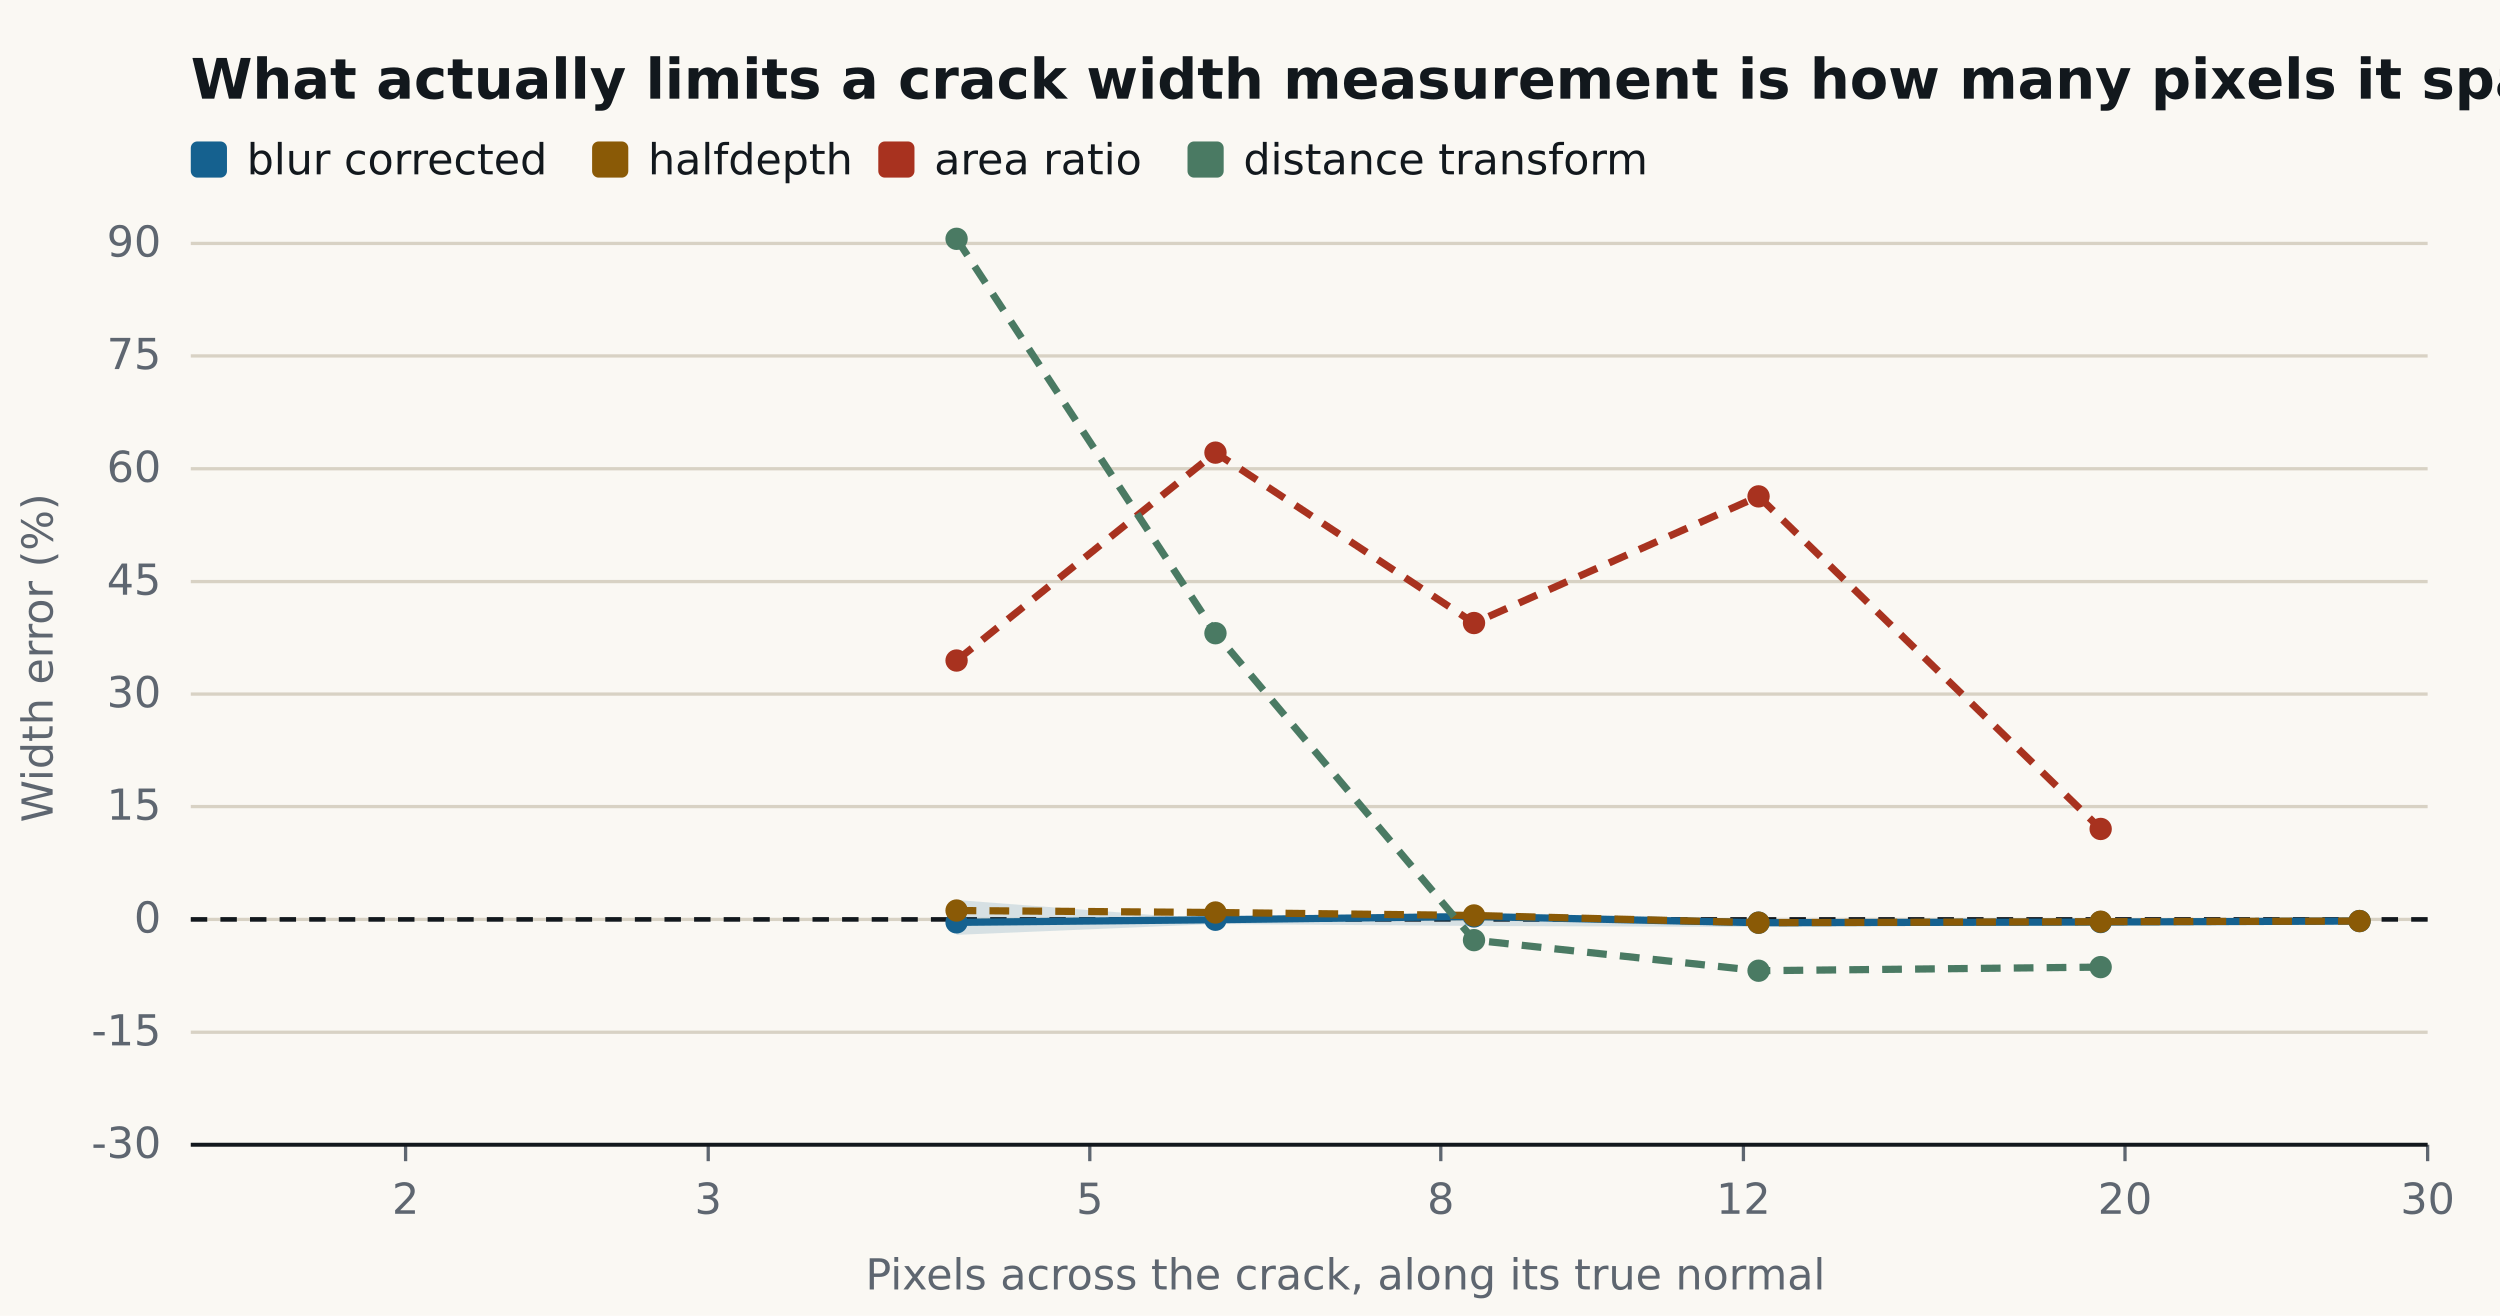
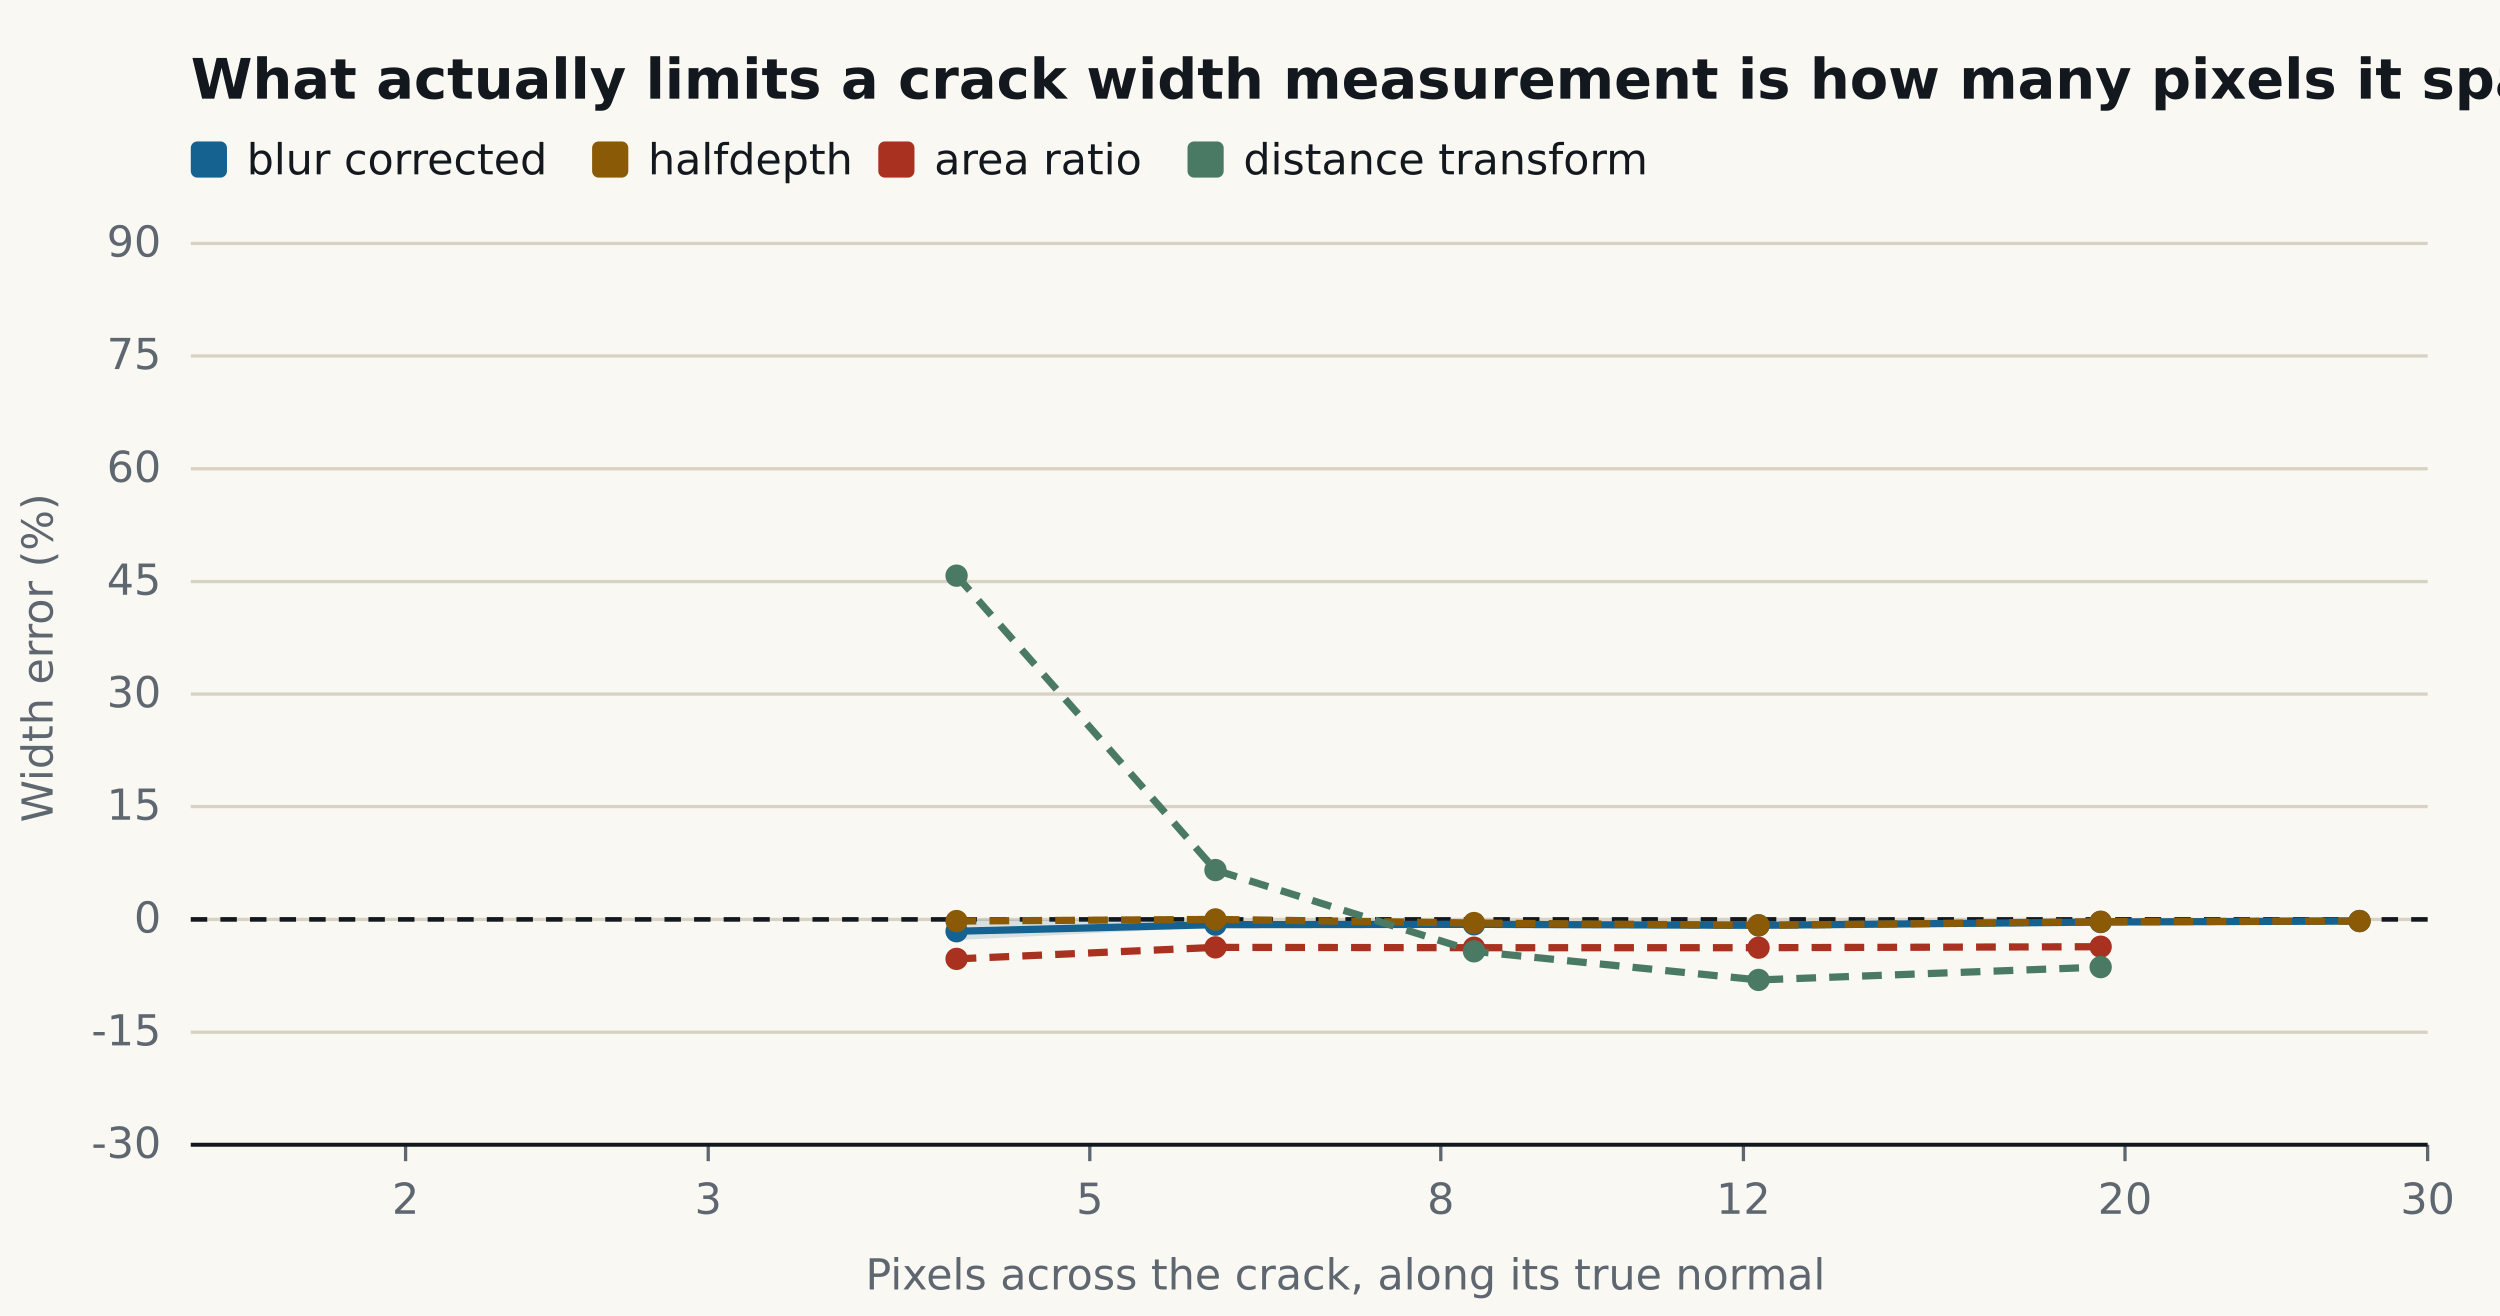
<svg xmlns="http://www.w3.org/2000/svg" viewBox="0 0 760 400" width="760" height="400" role="img">
  <rect width="760" height="400" fill="#FAF8F3" />
  <text x="58" y="30" font-family="Barlow, 'DejaVu Sans', system-ui, sans-serif" font-size="17" font-weight="600" fill="#12181D">What actually limits a crack width measurement is how many pixels it spans</text>
  <line x1="58.0" y1="348.0" x2="738.0" y2="348.0" stroke="#D8D2C4" stroke-width="1" />
  <text x="49.0" y="352.0" text-anchor="end" font-family="Barlow, 'DejaVu Sans', system-ui, sans-serif" font-size="13" fill="#5E6670">-30</text>
  <line x1="58.0" y1="313.8" x2="738.0" y2="313.8" stroke="#D8D2C4" stroke-width="1" />
  <text x="49.0" y="317.8" text-anchor="end" font-family="Barlow, 'DejaVu Sans', system-ui, sans-serif" font-size="13" fill="#5E6670">-15</text>
  <line x1="58.0" y1="279.5" x2="738.0" y2="279.5" stroke="#D8D2C4" stroke-width="1" />
  <text x="49.0" y="283.5" text-anchor="end" font-family="Barlow, 'DejaVu Sans', system-ui, sans-serif" font-size="13" fill="#5E6670">0</text>
  <line x1="58.0" y1="245.2" x2="738.0" y2="245.2" stroke="#D8D2C4" stroke-width="1" />
  <text x="49.0" y="249.2" text-anchor="end" font-family="Barlow, 'DejaVu Sans', system-ui, sans-serif" font-size="13" fill="#5E6670">15</text>
  <line x1="58.0" y1="211.0" x2="738.0" y2="211.0" stroke="#D8D2C4" stroke-width="1" />
  <text x="49.0" y="215.0" text-anchor="end" font-family="Barlow, 'DejaVu Sans', system-ui, sans-serif" font-size="13" fill="#5E6670">30</text>
  <line x1="58.0" y1="176.8" x2="738.0" y2="176.8" stroke="#D8D2C4" stroke-width="1" />
  <text x="49.0" y="180.8" text-anchor="end" font-family="Barlow, 'DejaVu Sans', system-ui, sans-serif" font-size="13" fill="#5E6670">45</text>
  <line x1="58.0" y1="142.5" x2="738.0" y2="142.5" stroke="#D8D2C4" stroke-width="1" />
  <text x="49.0" y="146.5" text-anchor="end" font-family="Barlow, 'DejaVu Sans', system-ui, sans-serif" font-size="13" fill="#5E6670">60</text>
  <line x1="58.0" y1="108.2" x2="738.0" y2="108.2" stroke="#D8D2C4" stroke-width="1" />
  <text x="49.0" y="112.2" text-anchor="end" font-family="Barlow, 'DejaVu Sans', system-ui, sans-serif" font-size="13" fill="#5E6670">75</text>
  <line x1="58.0" y1="74.0" x2="738.0" y2="74.0" stroke="#D8D2C4" stroke-width="1" />
  <text x="49.0" y="78.0" text-anchor="end" font-family="Barlow, 'DejaVu Sans', system-ui, sans-serif" font-size="13" fill="#5E6670">90</text>
  <line x1="123.3" y1="348.0" x2="123.3" y2="353.0" stroke="#5E6670" stroke-width="1" />
  <text x="123.3" y="369.0" text-anchor="middle" font-family="Barlow, 'DejaVu Sans', system-ui, sans-serif" font-size="13" fill="#5E6670">2</text>
  <line x1="215.3" y1="348.0" x2="215.3" y2="353.0" stroke="#5E6670" stroke-width="1" />
  <text x="215.3" y="369.0" text-anchor="middle" font-family="Barlow, 'DejaVu Sans', system-ui, sans-serif" font-size="13" fill="#5E6670">3</text>
  <line x1="331.3" y1="348.0" x2="331.3" y2="353.0" stroke="#5E6670" stroke-width="1" />
  <text x="331.3" y="369.0" text-anchor="middle" font-family="Barlow, 'DejaVu Sans', system-ui, sans-serif" font-size="13" fill="#5E6670">5</text>
  <line x1="438.0" y1="348.0" x2="438.0" y2="353.0" stroke="#5E6670" stroke-width="1" />
  <text x="438.0" y="369.0" text-anchor="middle" font-family="Barlow, 'DejaVu Sans', system-ui, sans-serif" font-size="13" fill="#5E6670">8</text>
  <line x1="530.0" y1="348.0" x2="530.0" y2="353.0" stroke="#5E6670" stroke-width="1" />
  <text x="530.0" y="369.0" text-anchor="middle" font-family="Barlow, 'DejaVu Sans', system-ui, sans-serif" font-size="13" fill="#5E6670">12</text>
  <line x1="646.0" y1="348.0" x2="646.0" y2="353.0" stroke="#5E6670" stroke-width="1" />
  <text x="646.0" y="369.0" text-anchor="middle" font-family="Barlow, 'DejaVu Sans', system-ui, sans-serif" font-size="13" fill="#5E6670">20</text>
  <line x1="738.0" y1="348.0" x2="738.0" y2="353.0" stroke="#5E6670" stroke-width="1" />
  <text x="738.0" y="369.0" text-anchor="middle" font-family="Barlow, 'DejaVu Sans', system-ui, sans-serif" font-size="13" fill="#5E6670">30</text>
  <line x1="58.0" y1="279.5" x2="738.0" y2="279.5" stroke="#12181D" stroke-width="1.4" stroke-dasharray="5 4" />
-   <polygon points="290.8,273.6 369.5,279.6 448.1,278.4 534.6,280.5 638.6,280.0 717.3,280.0 717.3,280.0 638.6,281.1 534.6,281.8 448.1,281.5 369.5,280.9 290.8,284.2" fill="#15618F" fill-opacity="0.16" />
-   <polyline points="290.8,280.4 369.5,279.6 448.1,278.6 534.6,280.5 638.6,280.3 717.3,280.0" fill="none" stroke="#15618F" stroke-width="2.2" stroke-linejoin="round" />
-   <circle cx="290.8" cy="280.4" r="3.4" fill="#15618F" />
-   <circle cx="369.5" cy="279.6" r="3.4" fill="#15618F" />
-   <circle cx="448.1" cy="278.6" r="3.4" fill="#15618F" />
-   <circle cx="534.6" cy="280.5" r="3.4" fill="#15618F" />
+   <polygon points="290.8,279.4 369.5,280.1 448.1,279.7 534.6,280.6 638.6,280.0 717.3,280.0 717.3,280.0 638.6,281.1 534.6,281.8 448.1,281.6 369.5,281.8 290.8,285.8" fill="#15618F" fill-opacity="0.16" />
+   <polyline points="290.8,283.1 369.5,281.1 448.1,281.0 534.6,281.3 638.6,280.3 717.3,280.0" fill="none" stroke="#15618F" stroke-width="2.2" stroke-linejoin="round" />
+   <circle cx="290.8" cy="283.1" r="3.4" fill="#15618F" />
+   <circle cx="369.5" cy="281.1" r="3.4" fill="#15618F" />
+   <circle cx="448.1" cy="281.0" r="3.4" fill="#15618F" />
+   <circle cx="534.6" cy="281.3" r="3.4" fill="#15618F" />
  <circle cx="638.6" cy="280.3" r="3.4" fill="#15618F" />
  <circle cx="717.3" cy="280.0" r="3.4" fill="#15618F" />
-   <polyline points="290.8,276.8 369.5,277.4 448.1,278.3 534.6,280.5 638.6,280.2 717.3,280.0" fill="none" stroke="#8A5A06" stroke-width="2.2" stroke-linejoin="round" stroke-dasharray="6 4" />
-   <circle cx="290.8" cy="276.8" r="3.4" fill="#8A5A06" />
-   <circle cx="369.5" cy="277.4" r="3.4" fill="#8A5A06" />
-   <circle cx="448.1" cy="278.3" r="3.4" fill="#8A5A06" />
-   <circle cx="534.6" cy="280.5" r="3.4" fill="#8A5A06" />
+   <polyline points="290.8,280.0 369.5,279.5 448.1,280.6 534.6,281.3 638.6,280.2 717.3,280.0" fill="none" stroke="#8A5A06" stroke-width="2.2" stroke-linejoin="round" stroke-dasharray="6 4" />
+   <circle cx="290.8" cy="280.0" r="3.4" fill="#8A5A06" />
+   <circle cx="369.5" cy="279.5" r="3.4" fill="#8A5A06" />
+   <circle cx="448.1" cy="280.6" r="3.4" fill="#8A5A06" />
+   <circle cx="534.6" cy="281.3" r="3.4" fill="#8A5A06" />
  <circle cx="638.6" cy="280.2" r="3.4" fill="#8A5A06" />
  <circle cx="717.3" cy="280.0" r="3.4" fill="#8A5A06" />
-   <polyline points="290.8,200.8 369.5,137.6 448.1,189.4 534.6,150.9 638.6,252.0" fill="none" stroke="#A8321F" stroke-width="2.2" stroke-linejoin="round" stroke-dasharray="6 4" />
-   <circle cx="290.8" cy="200.8" r="3.4" fill="#A8321F" />
-   <circle cx="369.5" cy="137.6" r="3.4" fill="#A8321F" />
-   <circle cx="448.1" cy="189.4" r="3.4" fill="#A8321F" />
-   <circle cx="534.6" cy="150.9" r="3.4" fill="#A8321F" />
-   <circle cx="638.6" cy="252.0" r="3.4" fill="#A8321F" />
-   <polyline points="290.8,72.6 369.5,192.5 448.1,285.8 534.6,295.1 638.6,294.0" fill="none" stroke="#4A7A63" stroke-width="2.2" stroke-linejoin="round" stroke-dasharray="6 4" />
-   <circle cx="290.8" cy="72.6" r="3.4" fill="#4A7A63" />
-   <circle cx="369.5" cy="192.5" r="3.4" fill="#4A7A63" />
-   <circle cx="448.1" cy="285.8" r="3.4" fill="#4A7A63" />
-   <circle cx="534.6" cy="295.1" r="3.4" fill="#4A7A63" />
+   <polyline points="290.8,291.5 369.5,288.0 448.1,288.1 534.6,288.1 638.6,287.8" fill="none" stroke="#A8321F" stroke-width="2.2" stroke-linejoin="round" stroke-dasharray="6 4" />
+   <circle cx="290.8" cy="291.5" r="3.4" fill="#A8321F" />
+   <circle cx="369.5" cy="288.0" r="3.4" fill="#A8321F" />
+   <circle cx="448.1" cy="288.1" r="3.4" fill="#A8321F" />
+   <circle cx="534.6" cy="288.1" r="3.4" fill="#A8321F" />
+   <circle cx="638.6" cy="287.8" r="3.4" fill="#A8321F" />
+   <polyline points="290.8,175.0 369.5,264.5 448.1,289.2 534.6,297.9 638.6,294.0" fill="none" stroke="#4A7A63" stroke-width="2.2" stroke-linejoin="round" stroke-dasharray="6 4" />
+   <circle cx="290.8" cy="175.0" r="3.4" fill="#4A7A63" />
+   <circle cx="369.5" cy="264.5" r="3.4" fill="#4A7A63" />
+   <circle cx="448.1" cy="289.2" r="3.4" fill="#4A7A63" />
+   <circle cx="534.6" cy="297.9" r="3.4" fill="#4A7A63" />
  <circle cx="638.6" cy="294.0" r="3.4" fill="#4A7A63" />
  <line x1="58.0" y1="348.0" x2="738.0" y2="348.0" stroke="#12181D" stroke-width="1.2" />
  <text x="409" y="392" text-anchor="middle" font-family="Barlow, 'DejaVu Sans', system-ui, sans-serif" font-size="13" fill="#5E6670">Pixels across the crack, along its true normal</text>
  <text x="16" y="200" text-anchor="middle" font-family="Barlow, 'DejaVu Sans', system-ui, sans-serif" font-size="13" fill="#5E6670" transform="rotate(-90 16 200)">Width error (%)</text>
  <rect x="58" y="43" width="11" height="11" rx="2" fill="#15618F" />
  <text x="75" y="53" font-family="Barlow, 'DejaVu Sans', system-ui, sans-serif" font-size="13" fill="#12181D">blur corrected</text>
  <rect x="180" y="43" width="11" height="11" rx="2" fill="#8A5A06" />
  <text x="197" y="53" font-family="Barlow, 'DejaVu Sans', system-ui, sans-serif" font-size="13" fill="#12181D">halfdepth</text>
  <rect x="267" y="43" width="11" height="11" rx="2" fill="#A8321F" />
  <text x="284" y="53" font-family="Barlow, 'DejaVu Sans', system-ui, sans-serif" font-size="13" fill="#12181D">area ratio</text>
  <rect x="361" y="43" width="11" height="11" rx="2" fill="#4A7A63" />
  <text x="378" y="53" font-family="Barlow, 'DejaVu Sans', system-ui, sans-serif" font-size="13" fill="#12181D">distance transform</text>
</svg>
